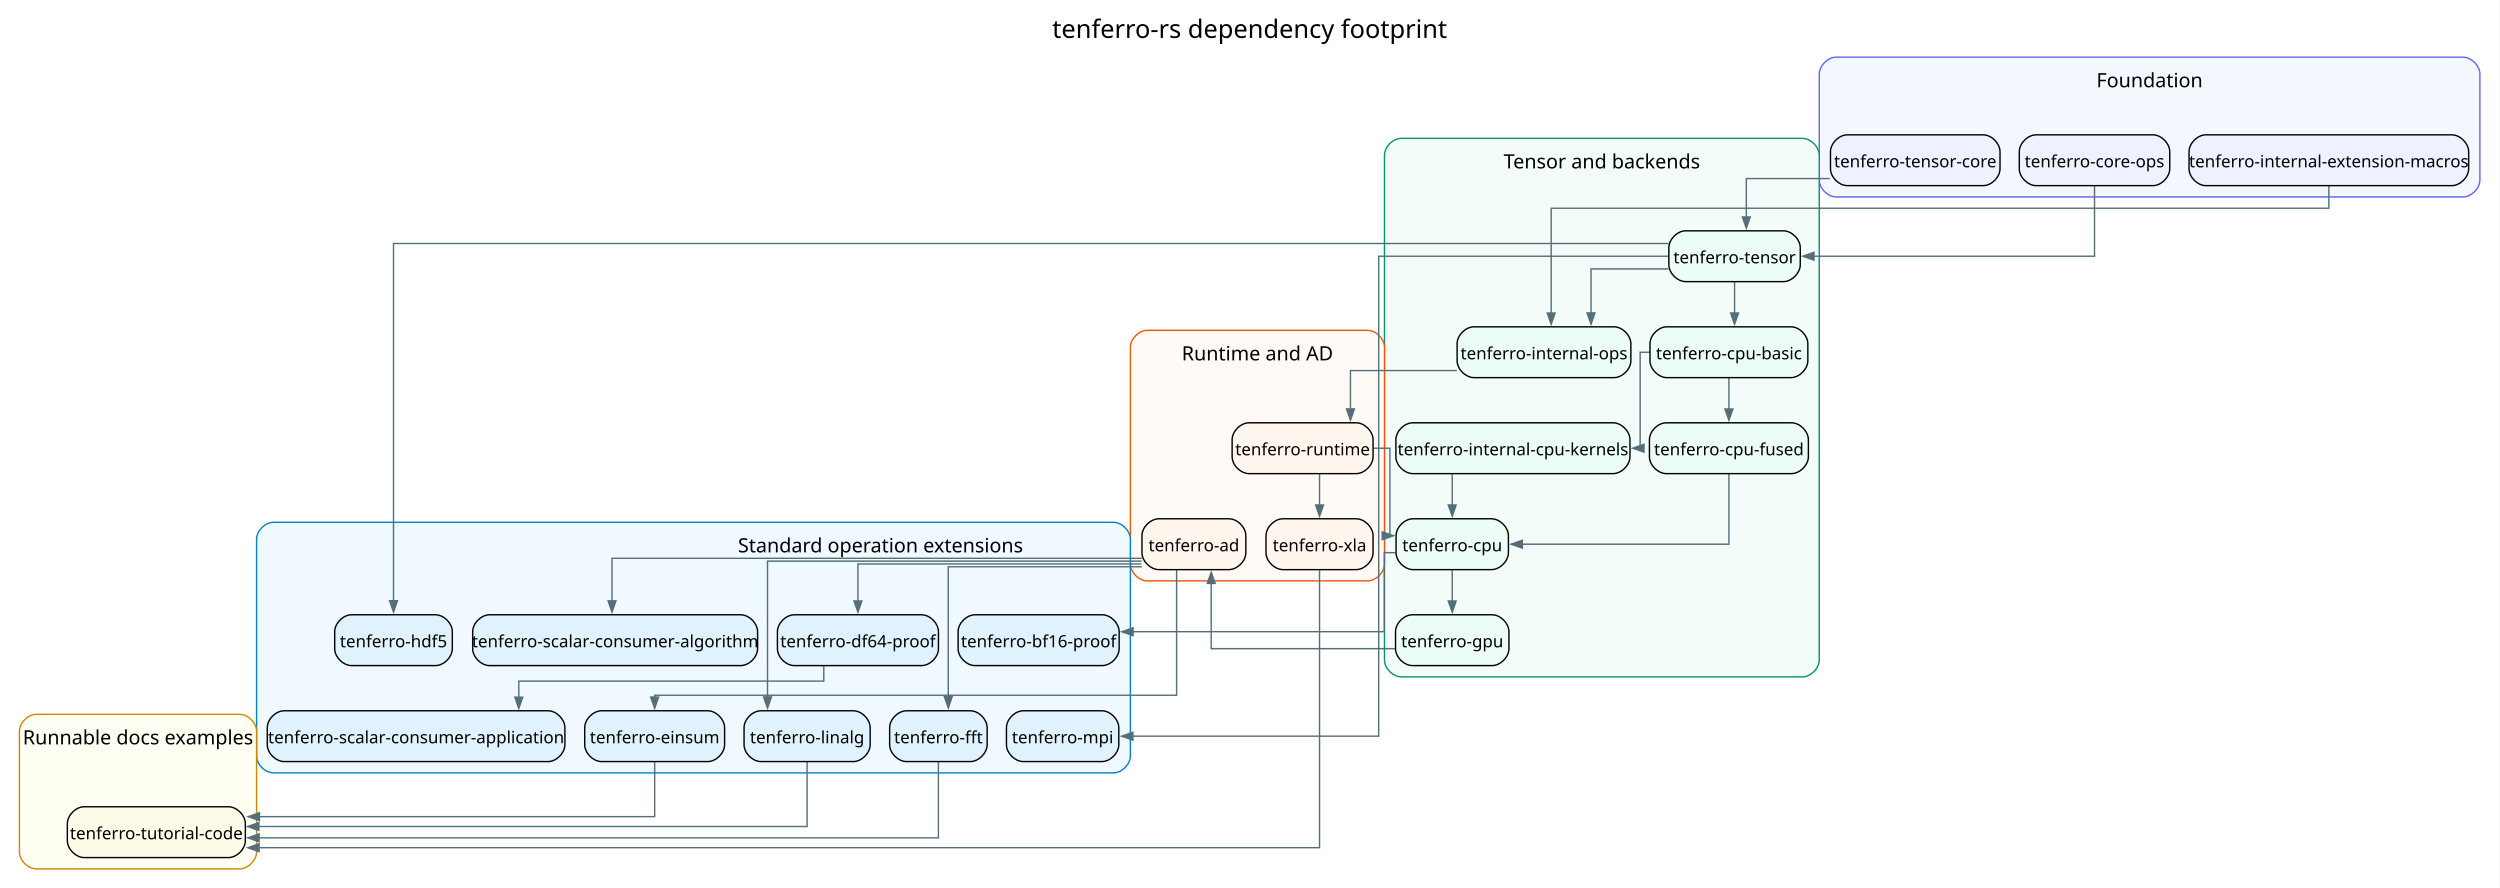
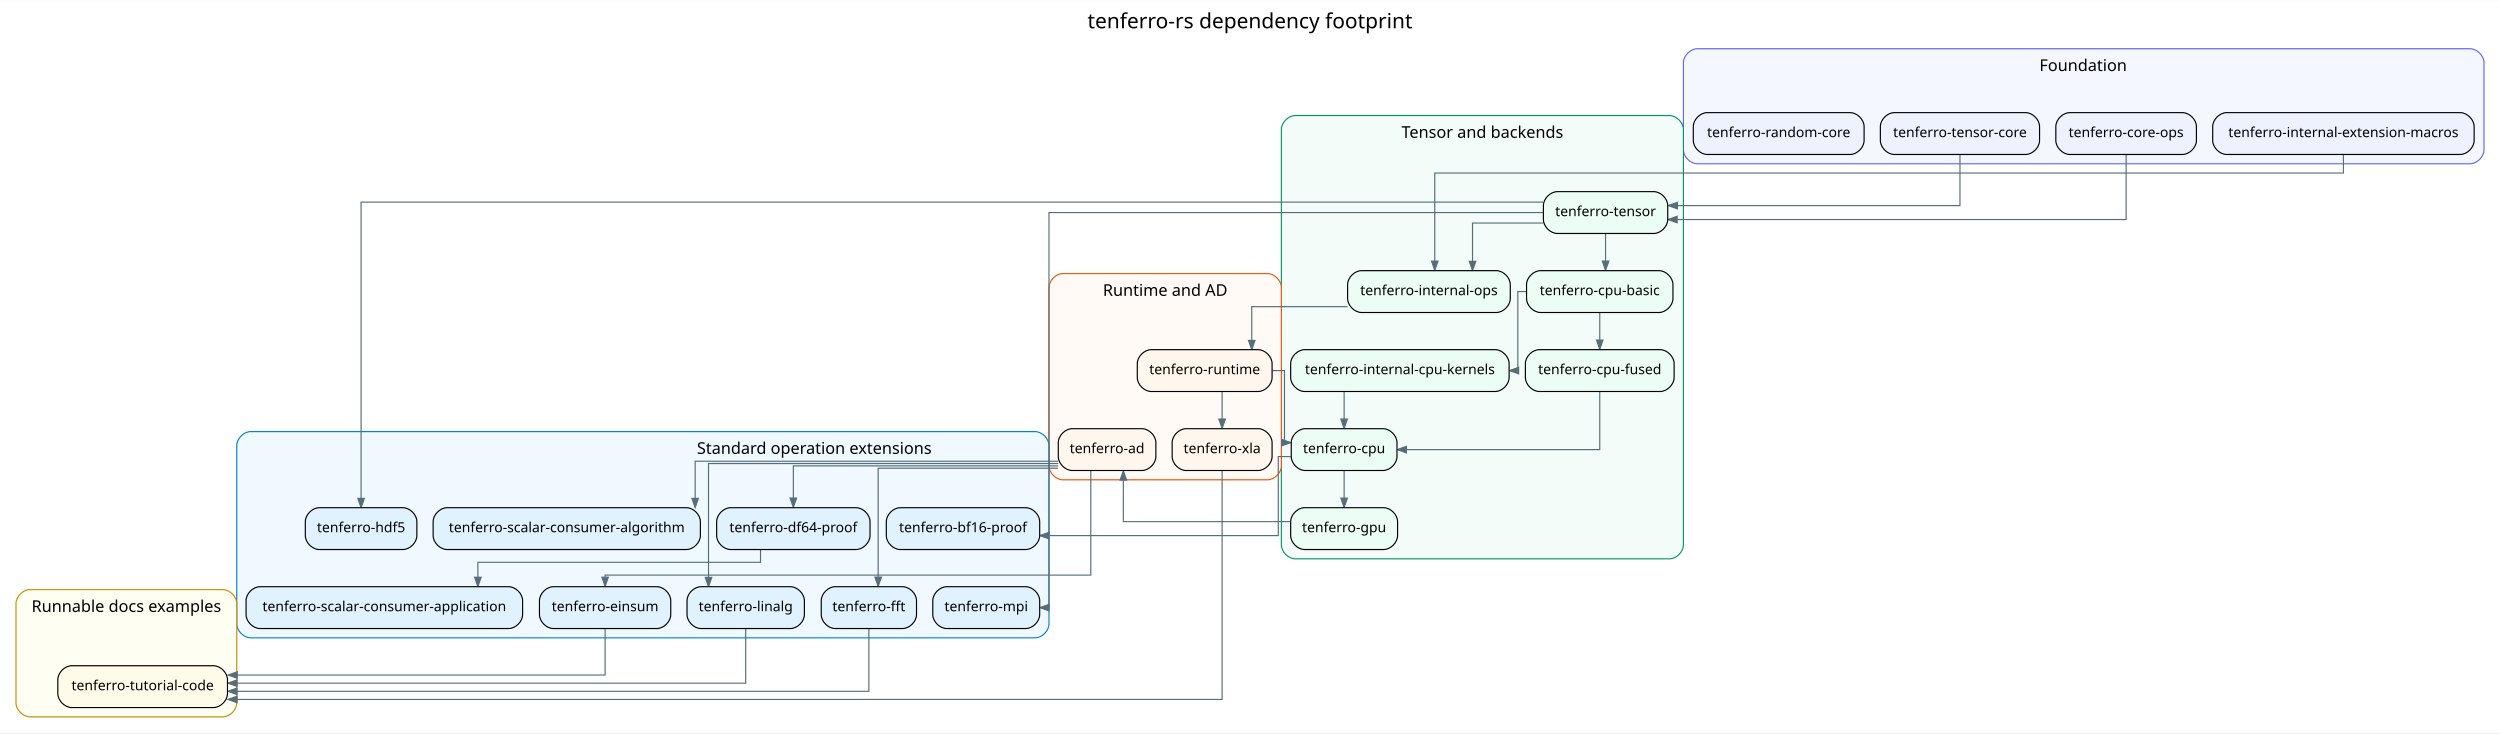
- <svg xmlns="http://www.w3.org/2000/svg" xmlns:xlink="http://www.w3.org/1999/xlink" width="1771pt" height="629pt" viewBox="0.00 0.00 1771.00 629.00" role="img" aria-labelledby="dependency-footprint-title dependency-footprint-desc">
-   <g id="graph0" class="graph" transform="scale(1 1) rotate(0) translate(5.76 623.51)">
-     <polygon fill="#ffffff" stroke="none" points="-5.76,5.76 -5.76,-623.51 1764.76,-623.51 1764.76,5.76 -5.76,5.76" />
-     <text xml:space="preserve" text-anchor="middle" x="879.5" y="-596.65" font-family="IBM Plex Sans" font-size="18.00">tenferro-rs dependency footprint</text>
+ <svg xmlns="http://www.w3.org/2000/svg" xmlns:xlink="http://www.w3.org/1999/xlink" width="2152pt" height="631pt" viewBox="0.00 0.00 2151.52 630.52" role="img" aria-labelledby="dependency-footprint-title dependency-footprint-desc">
+   <g id="graph0" class="graph" transform="scale(1 1) rotate(0) translate(5.76 624.76)">
+     <polygon fill="#ffffff" stroke="transparent" points="-5.76,5.76 -5.76,-624.76 2145.76,-624.76 2145.76,5.76 -5.76,5.76" />
+     <text text-anchor="middle" x="1070" y="-600.6" font-family="IBM Plex Sans" font-size="18.00">tenferro-rs dependency footprint</text>
    <g id="clust1" class="cluster">
-       <path fill="#f5f7ff" stroke="#6366f1" d="M1295,-484C1295,-484 1739,-484 1739,-484 1745,-484 1751,-490 1751,-496 1751,-496 1751,-571 1751,-571 1751,-577 1745,-583 1739,-583 1739,-583 1295,-583 1295,-583 1289,-583 1283,-577 1283,-571 1283,-571 1283,-496 1283,-496 1283,-490 1289,-484 1295,-484" />
+       <path fill="#f5f7ff" stroke="#6366f1" d="M1455,-484C1455,-484 2120,-484 2120,-484 2126,-484 2132,-490 2132,-496 2132,-496 2132,-571 2132,-571 2132,-577 2126,-583 2120,-583 2120,-583 1455,-583 1455,-583 1449,-583 1443,-577 1443,-571 1443,-571 1443,-496 1443,-496 1443,-490 1449,-484 1455,-484" />
    </g>
    <g id="clust3" class="cluster">
-       <path fill="#f3fcf8" stroke="#059669" d="M987,-144C987,-144 1271,-144 1271,-144 1277,-144 1283,-150 1283,-156 1283,-156 1283,-513.5 1283,-513.5 1283,-519.5 1277,-525.5 1271,-525.5 1271,-525.5 987,-525.5 987,-525.5 981,-525.5 975,-519.5 975,-513.5 975,-513.5 975,-156 975,-156 975,-150 981,-144 987,-144" />
+       <path fill="#f3fcf8" stroke="#059669" d="M1109,-144C1109,-144 1431,-144 1431,-144 1437,-144 1443,-150 1443,-156 1443,-156 1443,-513.5 1443,-513.5 1443,-519.5 1437,-525.5 1431,-525.5 1431,-525.5 1109,-525.5 1109,-525.5 1103,-525.5 1097,-519.5 1097,-513.5 1097,-513.5 1097,-156 1097,-156 1097,-150 1103,-144 1109,-144" />
    </g>
    <g id="clust5" class="cluster">
-       <path fill="#fffaf5" stroke="#ea580c" d="M807,-212C807,-212 963,-212 963,-212 969,-212 975,-218 975,-224 975,-224 975,-377.5 975,-377.5 975,-383.5 969,-389.5 963,-389.5 963,-389.5 807,-389.5 807,-389.5 801,-389.5 795,-383.5 795,-377.5 795,-377.5 795,-224 795,-224 795,-218 801,-212 807,-212" />
+       <path fill="#fffaf5" stroke="#ea580c" d="M909,-212C909,-212 1085,-212 1085,-212 1091,-212 1097,-218 1097,-224 1097,-224 1097,-377.5 1097,-377.5 1097,-383.5 1091,-389.5 1085,-389.5 1085,-389.5 909,-389.5 909,-389.5 903,-389.5 897,-383.5 897,-377.5 897,-377.5 897,-224 897,-224 897,-218 903,-212 909,-212" />
    </g>
    <g id="clust7" class="cluster">
-       <path fill="#f0f9ff" stroke="#0284c7" d="M188,-76C188,-76 783,-76 783,-76 789,-76 795,-82 795,-88 795,-88 795,-241.5 795,-241.5 795,-247.5 789,-253.5 783,-253.5 783,-253.5 188,-253.5 188,-253.5 182,-253.5 176,-247.5 176,-241.5 176,-241.5 176,-88 176,-88 176,-82 182,-76 188,-76" />
+       <path fill="#f0f9ff" stroke="#0284c7" d="M210,-76C210,-76 885,-76 885,-76 891,-76 897,-82 897,-88 897,-88 897,-241.5 897,-241.5 897,-247.5 891,-253.5 885,-253.5 885,-253.5 210,-253.5 210,-253.5 204,-253.5 198,-247.5 198,-241.5 198,-241.5 198,-88 198,-88 198,-82 204,-76 210,-76" />
    </g>
    <g id="clust9" class="cluster">
-       <path fill="#fffef2" stroke="#ca8a04" d="M20,-8C20,-8 164,-8 164,-8 170,-8 176,-14 176,-20 176,-20 176,-105.5 176,-105.5 176,-111.5 170,-117.5 164,-117.5 164,-117.5 20,-117.5 20,-117.5 14,-117.5 8,-111.5 8,-105.5 8,-105.5 8,-20 8,-20 8,-14 14,-8 20,-8" />
+       <path fill="#fffef2" stroke="#ca8a04" d="M20,-8C20,-8 186,-8 186,-8 192,-8 198,-14 198,-20 198,-20 198,-105.5 198,-105.5 198,-111.5 192,-117.5 186,-117.5 186,-117.5 20,-117.5 20,-117.5 14,-117.5 8,-111.5 8,-105.5 8,-105.5 8,-20 8,-20 8,-14 14,-8 20,-8" />
    </g>
    <g id="edge1" class="edge">
-       <path fill="none" stroke="#546e7a" d="M1290.47,-497C1260.79,-497 1231.34,-497 1231.34,-497 1231.34,-497 1231.34,-469.83 1231.34,-469.83" />
-       <polygon fill="#546e7a" stroke="#546e7a" points="1234.14,-469.83 1231.34,-461.83 1228.54,-469.83 1234.14,-469.83" />
+       <path fill="none" stroke="#546e7a" d="M1681,-491.73C1681,-473.44 1681,-448 1681,-448 1681,-448 1437.83,-448 1437.83,-448" />
+       <polygon fill="#546e7a" stroke="#546e7a" points="1437.83,-445.2 1429.83,-448 1437.83,-450.8 1437.83,-445.2" />
    </g>
    <g id="edge14" class="edge">
-       <path fill="none" stroke="#546e7a" d="M1644,-491.81C1644,-483.72 1644,-476 1644,-476 1644,-476 1093.1,-476 1093.1,-476 1093.1,-476 1093.1,-401.75 1093.1,-401.75" />
-       <polygon fill="#546e7a" stroke="#546e7a" points="1095.9,-401.75 1093.1,-393.75 1090.3,-401.75 1095.9,-401.75" />
+       <path fill="none" stroke="#546e7a" d="M2011,-491.81C2011,-483.72 2011,-476 2011,-476 2011,-476 1229,-476 1229,-476 1229,-476 1229,-400.24 1229,-400.24" />
+       <polygon fill="#546e7a" stroke="#546e7a" points="1231.8,-400.24 1229,-392.24 1226.2,-400.24 1231.8,-400.24" />
    </g>
    <g id="edge2" class="edge">
-       <path fill="none" stroke="#546e7a" d="M1478,-491.78C1478,-471.63 1478,-442 1478,-442 1478,-442 1279.28,-442 1279.28,-442" />
-       <polygon fill="#546e7a" stroke="#546e7a" points="1279.28,-439.2 1271.28,-442 1279.28,-444.8 1279.28,-439.2" />
+       <path fill="none" stroke="#546e7a" d="M1824,-491.71C1824,-469.79 1824,-436 1824,-436 1824,-436 1437.59,-436 1437.59,-436" />
+       <polygon fill="#546e7a" stroke="#546e7a" points="1437.59,-433.2 1429.59,-436 1437.59,-438.8 1437.59,-433.2" />
    </g>
    <g id="edge4" class="edge">
-       <path fill="none" stroke="#546e7a" d="M1223,-423.78C1223,-423.78 1223,-401.79 1223,-401.79" />
-       <polygon fill="#546e7a" stroke="#546e7a" points="1225.8,-401.79 1223,-393.79 1220.2,-401.79 1225.8,-401.79" />
+       <path fill="none" stroke="#546e7a" d="M1376,-423.78C1376,-423.78 1376,-400.27 1376,-400.27" />
+       <polygon fill="#546e7a" stroke="#546e7a" points="1378.8,-400.27 1376,-392.27 1373.2,-400.27 1378.8,-400.27" />
    </g>
    <g id="edge13" class="edge">
-       <path fill="none" stroke="#546e7a" d="M1176.03,-433C1149.39,-433 1121.32,-433 1121.32,-433 1121.32,-433 1121.32,-401.86 1121.32,-401.86" />
-       <polygon fill="#546e7a" stroke="#546e7a" points="1124.12,-401.86 1121.32,-393.86 1118.52,-401.86 1124.12,-401.86" />
+       <path fill="none" stroke="#546e7a" d="M1322.44,-433C1292.64,-433 1261.5,-433 1261.5,-433 1261.5,-433 1261.5,-400.02 1261.5,-400.02" />
+       <polygon fill="#546e7a" stroke="#546e7a" points="1264.3,-400.02 1261.5,-392.02 1258.7,-400.02 1264.3,-400.02" />
    </g>
    <g id="edge18" class="edge">
-       <path fill="none" stroke="#546e7a" d="M1176.17,-442C1103.27,-442 970.9,-442 970.9,-442 970.9,-442 970.9,-102 970.9,-102 970.9,-102 796.8,-102 796.8,-102" />
-       <polygon fill="#546e7a" stroke="#546e7a" points="796.8,-99.2 788.8,-102 796.8,-104.8 796.8,-99.2" />
+       <path fill="none" stroke="#546e7a" d="M1322.45,-442C1197.45,-442 897,-442 897,-442 897,-442 897,-102 897,-102 897,-102 896.2,-102 896.2,-102" />
+       <polygon fill="#546e7a" stroke="#546e7a" points="897.03,-99.2 889.03,-102 897.03,-104.8 897.03,-99.2" />
    </g>
    <g id="edge19" class="edge">
-       <path fill="none" stroke="#546e7a" d="M1176.21,-451C985,-451 273,-451 273,-451 273,-451 273,-197.95 273,-197.95" />
-       <polygon fill="#546e7a" stroke="#546e7a" points="275.8,-197.95 273,-189.95 270.2,-197.95 275.8,-197.95" />
+       <path fill="none" stroke="#546e7a" d="M1322.15,-451C1104.97,-451 305,-451 305,-451 305,-451 305,-196.01 305,-196.01" />
+       <polygon fill="#546e7a" stroke="#546e7a" points="307.8,-196.01 305,-188.01 302.2,-196.01 307.8,-196.01" />
    </g>
    <g id="edge6" class="edge">
-       <path fill="none" stroke="#546e7a" d="M1023,-287.78C1023,-287.78 1023,-265.79 1023,-265.79" />
-       <polygon fill="#546e7a" stroke="#546e7a" points="1025.8,-265.79 1023,-257.79 1020.2,-265.79 1025.8,-265.79" />
+       <path fill="none" stroke="#546e7a" d="M1151,-287.78C1151,-287.78 1151,-264.27 1151,-264.27" />
+       <polygon fill="#546e7a" stroke="#546e7a" points="1153.8,-264.27 1151,-256.27 1148.2,-264.27 1153.8,-264.27" />
    </g>
    <g id="edge3" class="edge">
-       <path fill="none" stroke="#546e7a" d="M1162.85,-374C1158.72,-374 1156.12,-374 1156.12,-374 1156.12,-374 1156.12,-306 1156.12,-306 1156.12,-306 1155.45,-306 1155.45,-306" />
-       <polygon fill="#546e7a" stroke="#546e7a" points="1158.86,-303.2 1150.86,-306 1158.86,-308.8 1158.86,-303.2" />
+       <path fill="none" stroke="#546e7a" d="M1307.78,-374C1303.3,-374 1300.5,-374 1300.5,-374 1300.5,-374 1300.5,-306 1300.5,-306 1300.5,-306 1299.77,-306 1299.77,-306" />
+       <polygon fill="#546e7a" stroke="#546e7a" points="1301.2,-303.2 1293.2,-306 1301.2,-308.8 1301.2,-303.2" />
    </g>
    <g id="edge5" class="edge">
-       <path fill="none" stroke="#546e7a" d="M1219,-355.78C1219,-355.78 1219,-333.79 1219,-333.79" />
-       <polygon fill="#546e7a" stroke="#546e7a" points="1221.8,-333.79 1219,-325.79 1216.2,-333.79 1221.8,-333.79" />
+       <path fill="none" stroke="#546e7a" d="M1371,-355.78C1371,-355.78 1371,-332.27 1371,-332.27" />
+       <polygon fill="#546e7a" stroke="#546e7a" points="1373.8,-332.27 1371,-324.27 1368.2,-332.27 1373.8,-332.27" />
    </g>
    <g id="edge7" class="edge">
-       <path fill="none" stroke="#546e7a" d="M1219,-287.78C1219,-267.63 1219,-238 1219,-238 1219,-238 1072.65,-238 1072.65,-238" />
-       <polygon fill="#546e7a" stroke="#546e7a" points="1072.65,-235.2 1064.65,-238 1072.65,-240.8 1072.65,-235.2" />
+       <path fill="none" stroke="#546e7a" d="M1371,-287.78C1371,-267.63 1371,-238 1371,-238 1371,-238 1204.58,-238 1204.58,-238" />
+       <polygon fill="#546e7a" stroke="#546e7a" points="1204.58,-235.2 1196.58,-238 1204.58,-240.8 1204.58,-235.2" />
    </g>
    <g id="edge9" class="edge">
-       <path fill="none" stroke="#546e7a" d="M1023,-219.78C1023,-219.78 1023,-197.79 1023,-197.79" />
-       <polygon fill="#546e7a" stroke="#546e7a" points="1025.8,-197.79 1023,-189.79 1020.2,-197.79 1025.8,-197.79" />
+       <path fill="none" stroke="#546e7a" d="M1151,-219.78C1151,-219.78 1151,-196.27 1151,-196.27" />
+       <polygon fill="#546e7a" stroke="#546e7a" points="1153.8,-196.27 1151,-188.27 1148.2,-196.27 1153.8,-196.27" />
    </g>
    <g id="edge24" class="edge">
-       <path fill="none" stroke="#546e7a" d="M982.82,-232C978.07,-232 974.88,-232 974.88,-232 974.88,-232 974.88,-176 974.88,-176 974.88,-176 796.93,-176 796.93,-176" />
-       <polygon fill="#546e7a" stroke="#546e7a" points="796.93,-173.2 788.93,-176 796.93,-178.8 796.93,-173.2" />
+       <path fill="none" stroke="#546e7a" d="M1105.26,-232C1098.82,-232 1094.33,-232 1094.33,-232 1094.33,-232 1094.33,-164 1094.33,-164 1094.33,-164 897.03,-164 897.03,-164" />
+       <polygon fill="#546e7a" stroke="#546e7a" points="897.03,-161.2 889.03,-164 897.03,-166.8 897.03,-161.2" />
    </g>
    <g id="edge12" class="edge">
-       <path fill="none" stroke="#546e7a" d="M982.54,-164C932.05,-164 852.26,-164 852.26,-164 852.26,-164 852.26,-210.19 852.26,-210.19" />
-       <polygon fill="#546e7a" stroke="#546e7a" points="849.47,-210.19 852.27,-218.19 855.07,-210.19 849.47,-210.19" />
+       <path fill="none" stroke="#546e7a" d="M1104.52,-176C1048.27,-176 961,-176 961,-176 961,-176 961,-211.73 961,-211.73" />
+       <polygon fill="#546e7a" stroke="#546e7a" points="958.2,-211.73 961,-219.73 963.8,-211.73 958.2,-211.73" />
    </g>
    <g id="edge10" class="edge">
-       <path fill="none" stroke="#546e7a" d="M1026.27,-361C989.88,-361 950.9,-361 950.9,-361 950.9,-361 950.9,-333.83 950.9,-333.83" />
-       <polygon fill="#546e7a" stroke="#546e7a" points="953.7,-333.83 950.9,-325.83 948.1,-333.83 953.7,-333.83" />
+       <path fill="none" stroke="#546e7a" d="M1154,-361C1113.91,-361 1071.5,-361 1071.5,-361 1071.5,-361 1071.5,-332.01 1071.5,-332.01" />
+       <polygon fill="#546e7a" stroke="#546e7a" points="1074.3,-332.01 1071.5,-324.01 1068.7,-332.01 1074.3,-332.01" />
    </g>
    <g id="edge8" class="edge">
-       <path fill="none" stroke="#546e7a" d="M967.22,-306C974.09,-306 978.85,-306 978.85,-306 978.85,-306 978.85,-244 978.85,-244 978.85,-244 979.26,-244 979.26,-244" />
-       <polygon fill="#546e7a" stroke="#546e7a" points="973.41,-246.8 981.41,-244 973.41,-241.2 973.41,-246.8" />
+       <path fill="none" stroke="#546e7a" d="M1089.24,-306C1095.51,-306 1099.67,-306 1099.67,-306 1099.67,-306 1099.67,-244 1099.67,-244 1099.67,-244 1100.22,-244 1100.22,-244" />
+       <polygon fill="#546e7a" stroke="#546e7a" points="1097.16,-246.8 1105.16,-244 1097.16,-241.2 1097.16,-246.8" />
    </g>
    <g id="edge11" class="edge">
-       <path fill="none" stroke="#546e7a" d="M929,-287.78C929,-287.78 929,-265.79 929,-265.79" />
-       <polygon fill="#546e7a" stroke="#546e7a" points="931.8,-265.79 929,-257.79 926.2,-265.79 931.8,-265.79" />
+       <path fill="none" stroke="#546e7a" d="M1046,-287.78C1046,-287.78 1046,-264.27 1046,-264.27" />
+       <polygon fill="#546e7a" stroke="#546e7a" points="1048.8,-264.27 1046,-256.27 1043.2,-264.27 1048.8,-264.27" />
    </g>
    <g id="edge23" class="edge">
-       <path fill="none" stroke="#546e7a" d="M929,-219.67C929,-167.68 929,-23 929,-23 929,-23 177.8,-23 177.8,-23" />
-       <polygon fill="#546e7a" stroke="#546e7a" points="177.8,-20.2 169.8,-23 177.8,-25.8 177.8,-20.2" />
+       <path fill="none" stroke="#546e7a" d="M1046,-219.67C1046,-167.68 1046,-23 1046,-23 1046,-23 198.28,-23 198.28,-23" />
+       <polygon fill="#546e7a" stroke="#546e7a" points="198.28,-20.2 190.28,-23 198.28,-25.8 198.28,-20.2" />
    </g>
    <g id="edge15" class="edge">
-       <path fill="none" stroke="#546e7a" d="M827.74,-219.85C827.74,-189.32 827.74,-131 827.74,-131 827.74,-131 458,-131 458,-131 458,-131 458,-129.72 458,-129.72" />
-       <polygon fill="#546e7a" stroke="#546e7a" points="460.8,-129.71 458,-121.72 455.2,-129.72 460.8,-129.71" />
+       <path fill="none" stroke="#546e7a" d="M933,-219.68C933,-188.87 933,-130 933,-130 933,-130 515,-130 515,-130 515,-130 515,-128.21 515,-128.21" />
+       <polygon fill="#546e7a" stroke="#546e7a" points="517.8,-128.21 515,-120.21 512.2,-128.21 517.8,-128.21" />
    </g>
    <g id="edge16" class="edge">
-       <path fill="none" stroke="#546e7a" d="M802.96,-226C722.3,-226 537.94,-226 537.94,-226 537.94,-226 537.94,-129.81 537.94,-129.81" />
-       <polygon fill="#546e7a" stroke="#546e7a" points="540.74,-129.81 537.94,-121.81 535.14,-129.81 540.74,-129.81" />
+       <path fill="none" stroke="#546e7a" d="M904.94,-226C813.35,-226 604,-226 604,-226 604,-226 604,-128.03 604,-128.03" />
+       <polygon fill="#546e7a" stroke="#546e7a" points="606.8,-128.03 604,-120.03 601.2,-128.03 606.8,-128.03" />
    </g>
    <g id="edge17" class="edge">
-       <path fill="none" stroke="#546e7a" d="M803.1,-222C752.02,-222 666,-222 666,-222 666,-222 666,-130 666,-130" />
-       <polygon fill="#546e7a" stroke="#546e7a" points="668.8,-130 666,-122 663.2,-130 668.8,-130" />
+       <path fill="none" stroke="#546e7a" d="M904.74,-222C846.85,-222 750,-222 750,-222 750,-222 750,-128.23 750,-128.23" />
+       <polygon fill="#546e7a" stroke="#546e7a" points="752.8,-128.23 750,-120.23 747.2,-128.23 752.8,-128.23" />
    </g>
    <g id="edge25" class="edge">
-       <path fill="none" stroke="#546e7a" d="M802.81,-224C735.88,-224 602,-224 602,-224 602,-224 602,-197.8 602,-197.8" />
-       <polygon fill="#546e7a" stroke="#546e7a" points="604.8,-197.8 602,-189.8 599.2,-197.8 604.8,-197.8" />
+       <path fill="none" stroke="#546e7a" d="M904.81,-224C828.88,-224 677,-224 677,-224 677,-224 677,-196.28 677,-196.28" />
+       <polygon fill="#546e7a" stroke="#546e7a" points="679.8,-196.28 677,-188.28 674.2,-196.28 679.8,-196.28" />
    </g>
    <g id="edge26" class="edge">
-       <path fill="none" stroke="#546e7a" d="M803.06,-228C701.88,-228 427.79,-228 427.79,-228 427.79,-228 427.79,-197.87 427.79,-197.87" />
-       <polygon fill="#546e7a" stroke="#546e7a" points="430.59,-197.87 427.79,-189.87 424.99,-197.87 430.59,-197.87" />
+       <path fill="none" stroke="#546e7a" d="M904.94,-228C811.04,-228 592.5,-228 592.5,-228 592.5,-228 592.5,-196.03 592.5,-196.03" />
+       <polygon fill="#546e7a" stroke="#546e7a" points="595.3,-196.03 592.5,-188.03 589.7,-196.03 595.3,-196.03" />
    </g>
    <g id="edge20" class="edge">
-       <path fill="none" stroke="#546e7a" d="M458,-83.65C458,-66.99 458,-45 458,-45 458,-45 178.03,-45 178.03,-45" />
-       <polygon fill="#546e7a" stroke="#546e7a" points="178.03,-42.2 170.03,-45 178.03,-47.8 178.03,-42.2" />
+       <path fill="none" stroke="#546e7a" d="M515,-83.97C515,-66.94 515,-44 515,-44 515,-44 198.46,-44 198.46,-44" />
+       <polygon fill="#546e7a" stroke="#546e7a" points="198.46,-41.2 190.46,-44 198.46,-46.8 198.46,-41.2" />
    </g>
    <g id="edge22" class="edge">
-       <path fill="none" stroke="#546e7a" d="M566,-83.83C566,-64.91 566,-38 566,-38 566,-38 177.65,-38 177.65,-38" />
-       <polygon fill="#546e7a" stroke="#546e7a" points="177.65,-35.2 169.65,-38 177.65,-40.8 177.65,-35.2" />
+       <path fill="none" stroke="#546e7a" d="M636,-83.89C636,-64.66 636,-37 636,-37 636,-37 198.26,-37 198.26,-37" />
+       <polygon fill="#546e7a" stroke="#546e7a" points="198.26,-34.2 190.26,-37 198.26,-39.8 198.26,-34.2" />
    </g>
    <g id="edge21" class="edge">
-       <path fill="none" stroke="#546e7a" d="M659,-83.83C659,-62.5 659,-30 659,-30 659,-30 177.79,-30 177.79,-30" />
-       <polygon fill="#546e7a" stroke="#546e7a" points="177.79,-27.2 169.79,-30 177.79,-32.8 177.79,-27.2" />
+       <path fill="none" stroke="#546e7a" d="M742,-83.83C742,-62.5 742,-30 742,-30 742,-30 198.23,-30 198.23,-30" />
+       <polygon fill="#546e7a" stroke="#546e7a" points="198.23,-27.2 190.23,-30 198.23,-32.8 198.23,-27.2" />
    </g>
    <g id="edge27" class="edge">
-       <path fill="none" stroke="#546e7a" d="M577.81,-151.8C577.81,-145.97 577.81,-141 577.81,-141 577.81,-141 361.75,-141 361.75,-141 361.75,-141 361.75,-129.64 361.75,-129.64" />
-       <polygon fill="#546e7a" stroke="#546e7a" points="364.55,-129.64 361.75,-121.64 358.95,-129.64 364.55,-129.64" />
+       <path fill="none" stroke="#546e7a" d="M648.75,-151.8C648.75,-145.97 648.75,-141 648.75,-141 648.75,-141 405.5,-141 405.5,-141 405.5,-141 405.5,-128.13 405.5,-128.13" />
+       <polygon fill="#546e7a" stroke="#546e7a" points="408.3,-128.13 405.5,-120.13 402.7,-128.13 408.3,-128.13" />
    </g>
    <g id="node1" class="node cluster-title">
-       <text xml:space="preserve" text-anchor="middle" x="1517" y="-561.7" font-family="IBM Plex Sans" font-size="14.00">Foundation</text>
+       <text text-anchor="middle" x="1787" y="-563.8" font-family="IBM Plex Sans" font-size="14.00">Foundation</text>
    </g>
    <g id="node2" class="node">
      <g id="a_node2">
        <a xlink:href="index.html#tenferro-tensor-core" xlink:title="tenferro-tensor-core" target="_parent">
-           <path fill="#eef2ff" stroke="black" d="M1399.05,-528C1399.05,-528 1302.95,-528 1302.95,-528 1296.95,-528 1290.95,-522 1290.95,-516 1290.95,-516 1290.95,-504 1290.95,-504 1290.95,-498 1296.95,-492 1302.95,-492 1302.95,-492 1399.05,-492 1399.05,-492 1405.05,-492 1411.05,-498 1411.05,-504 1411.05,-504 1411.05,-516 1411.05,-516 1411.05,-522 1405.05,-528 1399.05,-528" />
-           <text xml:space="preserve" text-anchor="middle" x="1351" y="-504.98" font-family="IBM Plex Sans" font-size="12.00">tenferro-tensor-core</text>
+           <path fill="#eef2ff" stroke="black" d="M1737.5,-528C1737.5,-528 1624.5,-528 1624.5,-528 1618.5,-528 1612.5,-522 1612.5,-516 1612.5,-516 1612.5,-504 1612.5,-504 1612.5,-498 1618.5,-492 1624.5,-492 1624.5,-492 1737.5,-492 1737.5,-492 1743.5,-492 1749.5,-498 1749.5,-504 1749.5,-504 1749.5,-516 1749.5,-516 1749.5,-522 1743.5,-528 1737.5,-528" />
+           <text text-anchor="middle" x="1681" y="-506.9" font-family="IBM Plex Sans" font-size="12.00">tenferro-tensor-core</text>
        </a>
      </g>
    </g>
    <g id="node3" class="node">
      <g id="a_node3">
        <a xlink:href="index.html#tenferro-internal-extension-macros" xlink:title="tenferro-internal-extension-macros" target="_parent">
-           <path fill="#eef2ff" stroke="black" d="M1731.05,-528C1731.05,-528 1556.95,-528 1556.95,-528 1550.95,-528 1544.95,-522 1544.95,-516 1544.95,-516 1544.95,-504 1544.95,-504 1544.95,-498 1550.95,-492 1556.95,-492 1556.95,-492 1731.05,-492 1731.05,-492 1737.05,-492 1743.05,-498 1743.05,-504 1743.05,-504 1743.05,-516 1743.05,-516 1743.05,-522 1737.05,-528 1731.05,-528" />
-           <text xml:space="preserve" text-anchor="middle" x="1644" y="-504.98" font-family="IBM Plex Sans" font-size="12.00">tenferro-internal-extension-macros</text>
+           <path fill="#eef2ff" stroke="black" d="M2111.5,-528C2111.5,-528 1910.5,-528 1910.5,-528 1904.5,-528 1898.5,-522 1898.5,-516 1898.5,-516 1898.5,-504 1898.5,-504 1898.5,-498 1904.5,-492 1910.5,-492 1910.5,-492 2111.5,-492 2111.5,-492 2117.5,-492 2123.5,-498 2123.5,-504 2123.5,-504 2123.5,-516 2123.5,-516 2123.5,-522 2117.5,-528 2111.5,-528" />
+           <text text-anchor="middle" x="2011" y="-506.9" font-family="IBM Plex Sans" font-size="12.00">tenferro-internal-extension-macros</text>
        </a>
      </g>
    </g>
    <g id="node4" class="node">
      <g id="a_node4">
        <a xlink:href="index.html#tenferro-core-ops" xlink:title="tenferro-core-ops" target="_parent">
-           <path fill="#eef2ff" stroke="black" d="M1519.3,-528C1519.3,-528 1436.7,-528 1436.7,-528 1430.7,-528 1424.7,-522 1424.7,-516 1424.7,-516 1424.7,-504 1424.7,-504 1424.7,-498 1430.7,-492 1436.7,-492 1436.7,-492 1519.3,-492 1519.3,-492 1525.3,-492 1531.3,-498 1531.3,-504 1531.3,-504 1531.3,-516 1531.3,-516 1531.3,-522 1525.3,-528 1519.3,-528" />
-           <text xml:space="preserve" text-anchor="middle" x="1478" y="-504.98" font-family="IBM Plex Sans" font-size="12.00">tenferro-core-ops</text>
-         </a>
-       </g>
-     </g>
-     <g id="node5" class="node cluster-title">
-       <text xml:space="preserve" text-anchor="middle" x="1129" y="-504.2" font-family="IBM Plex Sans" font-size="14.00">Tensor and backends</text>
-     </g>
-     <g id="node6" class="node">
-       <g id="a_node6">
-         <a xlink:href="index.html#tenferro-tensor" xlink:title="tenferro-tensor" target="_parent">
-           <path fill="#ecfdf5" stroke="black" d="M1257.55,-460C1257.55,-460 1188.45,-460 1188.45,-460 1182.45,-460 1176.45,-454 1176.45,-448 1176.45,-448 1176.45,-436 1176.45,-436 1176.45,-430 1182.45,-424 1188.45,-424 1188.45,-424 1257.55,-424 1257.55,-424 1263.55,-424 1269.55,-430 1269.55,-436 1269.55,-436 1269.55,-448 1269.55,-448 1269.55,-454 1263.55,-460 1257.55,-460" />
-           <text xml:space="preserve" text-anchor="middle" x="1223" y="-436.98" font-family="IBM Plex Sans" font-size="12.00">tenferro-tensor</text>
-         </a>
-       </g>
+           <path fill="#eef2ff" stroke="black" d="M1872.5,-528C1872.5,-528 1775.5,-528 1775.5,-528 1769.5,-528 1763.5,-522 1763.5,-516 1763.5,-516 1763.5,-504 1763.5,-504 1763.5,-498 1769.5,-492 1775.5,-492 1775.5,-492 1872.5,-492 1872.5,-492 1878.5,-492 1884.5,-498 1884.5,-504 1884.5,-504 1884.5,-516 1884.5,-516 1884.5,-522 1878.5,-528 1872.5,-528" />
+           <text text-anchor="middle" x="1824" y="-506.9" font-family="IBM Plex Sans" font-size="12.00">tenferro-core-ops</text>
+         </a>
+       </g>
+     </g>
+     <g id="node5" class="node">
+       <g id="a_node5">
+         <a xlink:href="index.html#tenferro-random-core" xlink:title="tenferro-random-core" target="_parent">
+           <path fill="#eef2ff" stroke="black" d="M1586.5,-528C1586.5,-528 1463.5,-528 1463.5,-528 1457.5,-528 1451.5,-522 1451.5,-516 1451.5,-516 1451.5,-504 1451.5,-504 1451.5,-498 1457.5,-492 1463.5,-492 1463.5,-492 1586.5,-492 1586.5,-492 1592.5,-492 1598.5,-498 1598.5,-504 1598.5,-504 1598.5,-516 1598.5,-516 1598.5,-522 1592.5,-528 1586.5,-528" />
+           <text text-anchor="middle" x="1525" y="-506.9" font-family="IBM Plex Sans" font-size="12.00">tenferro-random-core</text>
+         </a>
+       </g>
+     </g>
+     <g id="node6" class="node cluster-title">
+       <text text-anchor="middle" x="1270" y="-506.3" font-family="IBM Plex Sans" font-size="14.00">Tensor and backends</text>
    </g>
    <g id="node7" class="node">
      <g id="a_node7">
-         <a xlink:href="index.html#tenferro-internal-cpu-kernels" xlink:title="tenferro-internal-cpu-kernels" target="_parent">
-           <path fill="#ecfdf5" stroke="black" d="M1136.92,-324C1136.92,-324 995.08,-324 995.08,-324 989.08,-324 983.08,-318 983.08,-312 983.08,-312 983.08,-300 983.08,-300 983.08,-294 989.08,-288 995.08,-288 995.08,-288 1136.92,-288 1136.92,-288 1142.92,-288 1148.92,-294 1148.92,-300 1148.92,-300 1148.92,-312 1148.92,-312 1148.92,-318 1142.92,-324 1136.92,-324" />
-           <text xml:space="preserve" text-anchor="middle" x="1066" y="-300.98" font-family="IBM Plex Sans" font-size="12.00">tenferro-internal-cpu-kernels</text>
+         <a xlink:href="index.html#tenferro-tensor" xlink:title="tenferro-tensor" target="_parent">
+           <path fill="#ecfdf5" stroke="black" d="M1417.5,-460C1417.5,-460 1334.5,-460 1334.5,-460 1328.5,-460 1322.5,-454 1322.5,-448 1322.5,-448 1322.5,-436 1322.5,-436 1322.5,-430 1328.5,-424 1334.5,-424 1334.5,-424 1417.5,-424 1417.5,-424 1423.5,-424 1429.5,-430 1429.5,-436 1429.5,-436 1429.5,-448 1429.5,-448 1429.5,-454 1423.5,-460 1417.5,-460" />
+           <text text-anchor="middle" x="1376" y="-438.9" font-family="IBM Plex Sans" font-size="12.00">tenferro-tensor</text>
        </a>
      </g>
    </g>
    <g id="node8" class="node">
      <g id="a_node8">
-         <a xlink:href="index.html#tenferro-cpu-basic" xlink:title="tenferro-cpu-basic" target="_parent">
-           <path fill="#ecfdf5" stroke="black" d="M1262.92,-392C1262.92,-392 1175.08,-392 1175.08,-392 1169.08,-392 1163.08,-386 1163.08,-380 1163.08,-380 1163.08,-368 1163.08,-368 1163.08,-362 1169.08,-356 1175.08,-356 1175.08,-356 1262.92,-356 1262.92,-356 1268.92,-356 1274.92,-362 1274.92,-368 1274.92,-368 1274.92,-380 1274.92,-380 1274.92,-386 1268.92,-392 1262.92,-392" />
-           <text xml:space="preserve" text-anchor="middle" x="1219" y="-368.98" font-family="IBM Plex Sans" font-size="12.00">tenferro-cpu-basic</text>
+         <a xlink:href="index.html#tenferro-internal-cpu-kernels" xlink:title="tenferro-internal-cpu-kernels" target="_parent">
+           <path fill="#ecfdf5" stroke="black" d="M1281,-324C1281,-324 1117,-324 1117,-324 1111,-324 1105,-318 1105,-312 1105,-312 1105,-300 1105,-300 1105,-294 1111,-288 1117,-288 1117,-288 1281,-288 1281,-288 1287,-288 1293,-294 1293,-300 1293,-300 1293,-312 1293,-312 1293,-318 1287,-324 1281,-324" />
+           <text text-anchor="middle" x="1199" y="-302.9" font-family="IBM Plex Sans" font-size="12.00">tenferro-internal-cpu-kernels</text>
        </a>
      </g>
    </g>
    <g id="node9" class="node">
      <g id="a_node9">
-         <a xlink:href="index.html#tenferro-cpu-fused" xlink:title="tenferro-cpu-fused" target="_parent">
-           <path fill="#ecfdf5" stroke="black" d="M1263.3,-324C1263.3,-324 1174.7,-324 1174.7,-324 1168.7,-324 1162.7,-318 1162.7,-312 1162.7,-312 1162.7,-300 1162.7,-300 1162.7,-294 1168.7,-288 1174.7,-288 1174.7,-288 1263.3,-288 1263.3,-288 1269.3,-288 1275.3,-294 1275.3,-300 1275.3,-300 1275.3,-312 1275.3,-312 1275.3,-318 1269.3,-324 1263.3,-324" />
-           <text xml:space="preserve" text-anchor="middle" x="1219" y="-300.98" font-family="IBM Plex Sans" font-size="12.00">tenferro-cpu-fused</text>
+         <a xlink:href="index.html#tenferro-cpu-basic" xlink:title="tenferro-cpu-basic" target="_parent">
+           <path fill="#ecfdf5" stroke="black" d="M1422,-392C1422,-392 1320,-392 1320,-392 1314,-392 1308,-386 1308,-380 1308,-380 1308,-368 1308,-368 1308,-362 1314,-356 1320,-356 1320,-356 1422,-356 1422,-356 1428,-356 1434,-362 1434,-368 1434,-368 1434,-380 1434,-380 1434,-386 1428,-392 1422,-392" />
+           <text text-anchor="middle" x="1371" y="-370.9" font-family="IBM Plex Sans" font-size="12.00">tenferro-cpu-basic</text>
        </a>
      </g>
    </g>
    <g id="node10" class="node">
      <g id="a_node10">
-         <a xlink:href="index.html#tenferro-cpu" xlink:title="tenferro-cpu" target="_parent">
-           <path fill="#ecfdf5" stroke="black" d="M1050.8,-256C1050.8,-256 995.21,-256 995.21,-256 989.21,-256 983.21,-250 983.21,-244 983.21,-244 983.21,-232 983.21,-232 983.21,-226 989.21,-220 995.21,-220 995.21,-220 1050.8,-220 1050.8,-220 1056.8,-220 1062.8,-226 1062.8,-232 1062.8,-232 1062.8,-244 1062.8,-244 1062.8,-250 1056.8,-256 1050.8,-256" />
-           <text xml:space="preserve" text-anchor="middle" x="1023" y="-232.97" font-family="IBM Plex Sans" font-size="12.00">tenferro-cpu</text>
+         <a xlink:href="index.html#tenferro-cpu-fused" xlink:title="tenferro-cpu-fused" target="_parent">
+           <path fill="#ecfdf5" stroke="black" d="M1423,-324C1423,-324 1319,-324 1319,-324 1313,-324 1307,-318 1307,-312 1307,-312 1307,-300 1307,-300 1307,-294 1313,-288 1319,-288 1319,-288 1423,-288 1423,-288 1429,-288 1435,-294 1435,-300 1435,-300 1435,-312 1435,-312 1435,-318 1429,-324 1423,-324" />
+           <text text-anchor="middle" x="1371" y="-302.9" font-family="IBM Plex Sans" font-size="12.00">tenferro-cpu-fused</text>
        </a>
      </g>
    </g>
    <g id="node11" class="node">
      <g id="a_node11">
-         <a xlink:href="index.html#tenferro-gpu" xlink:title="tenferro-gpu" target="_parent">
-           <path fill="#ecfdf5" stroke="black" d="M1051.17,-188C1051.17,-188 994.83,-188 994.83,-188 988.83,-188 982.83,-182 982.83,-176 982.83,-176 982.83,-164 982.83,-164 982.83,-158 988.83,-152 994.83,-152 994.83,-152 1051.17,-152 1051.17,-152 1057.17,-152 1063.17,-158 1063.17,-164 1063.17,-164 1063.17,-176 1063.17,-176 1063.17,-182 1057.17,-188 1051.17,-188" />
-           <text xml:space="preserve" text-anchor="middle" x="1023" y="-164.97" font-family="IBM Plex Sans" font-size="12.00">tenferro-gpu</text>
+         <a xlink:href="index.html#tenferro-cpu" xlink:title="tenferro-cpu" target="_parent">
+           <path fill="#ecfdf5" stroke="black" d="M1184.5,-256C1184.5,-256 1117.5,-256 1117.5,-256 1111.5,-256 1105.5,-250 1105.5,-244 1105.5,-244 1105.5,-232 1105.5,-232 1105.5,-226 1111.5,-220 1117.5,-220 1117.5,-220 1184.5,-220 1184.5,-220 1190.5,-220 1196.5,-226 1196.5,-232 1196.5,-232 1196.5,-244 1196.5,-244 1196.5,-250 1190.5,-256 1184.5,-256" />
+           <text text-anchor="middle" x="1151" y="-234.9" font-family="IBM Plex Sans" font-size="12.00">tenferro-cpu</text>
        </a>
      </g>
    </g>
    <g id="node12" class="node">
      <g id="a_node12">
+         <a xlink:href="index.html#tenferro-gpu" xlink:title="tenferro-gpu" target="_parent">
+           <path fill="#ecfdf5" stroke="black" d="M1185,-188C1185,-188 1117,-188 1117,-188 1111,-188 1105,-182 1105,-176 1105,-176 1105,-164 1105,-164 1105,-158 1111,-152 1117,-152 1117,-152 1185,-152 1185,-152 1191,-152 1197,-158 1197,-164 1197,-164 1197,-176 1197,-176 1197,-182 1191,-188 1185,-188" />
+           <text text-anchor="middle" x="1151" y="-166.9" font-family="IBM Plex Sans" font-size="12.00">tenferro-gpu</text>
+         </a>
+       </g>
+     </g>
+     <g id="node13" class="node">
+       <g id="a_node13">
        <a xlink:href="index.html#tenferro-internal-ops" xlink:title="tenferro-internal-ops" target="_parent">
-           <path fill="#ecfdf5" stroke="black" d="M1137.55,-392C1137.55,-392 1038.45,-392 1038.45,-392 1032.45,-392 1026.45,-386 1026.45,-380 1026.45,-380 1026.45,-368 1026.45,-368 1026.45,-362 1032.45,-356 1038.45,-356 1038.45,-356 1137.55,-356 1137.55,-356 1143.55,-356 1149.55,-362 1149.55,-368 1149.55,-368 1149.55,-380 1149.55,-380 1149.55,-386 1143.55,-392 1137.55,-392" />
-           <text xml:space="preserve" text-anchor="middle" x="1088" y="-368.98" font-family="IBM Plex Sans" font-size="12.00">tenferro-internal-ops</text>
-         </a>
-       </g>
-     </g>
-     <g id="node13" class="node cluster-title">
-       <text xml:space="preserve" text-anchor="middle" x="885" y="-368.2" font-family="IBM Plex Sans" font-size="14.00">Runtime and AD</text>
-     </g>
-     <g id="node14" class="node">
-       <g id="a_node14">
-         <a xlink:href="index.html#tenferro-runtime" xlink:title="tenferro-runtime" target="_parent">
-           <path fill="#fff7ed" stroke="black" d="M954.92,-324C954.92,-324 879.08,-324 879.08,-324 873.08,-324 867.08,-318 867.08,-312 867.08,-312 867.08,-300 867.08,-300 867.08,-294 873.08,-288 879.08,-288 879.08,-288 954.92,-288 954.92,-288 960.92,-288 966.92,-294 966.92,-300 966.92,-300 966.92,-312 966.92,-312 966.92,-318 960.92,-324 954.92,-324" />
-           <text xml:space="preserve" text-anchor="middle" x="917" y="-300.98" font-family="IBM Plex Sans" font-size="12.00">tenferro-runtime</text>
-         </a>
-       </g>
+           <path fill="#ecfdf5" stroke="black" d="M1282,-392C1282,-392 1166,-392 1166,-392 1160,-392 1154,-386 1154,-380 1154,-380 1154,-368 1154,-368 1154,-362 1160,-356 1166,-356 1166,-356 1282,-356 1282,-356 1288,-356 1294,-362 1294,-368 1294,-368 1294,-380 1294,-380 1294,-386 1288,-392 1282,-392" />
+           <text text-anchor="middle" x="1224" y="-370.9" font-family="IBM Plex Sans" font-size="12.00">tenferro-internal-ops</text>
+         </a>
+       </g>
+     </g>
+     <g id="node14" class="node cluster-title">
+       <text text-anchor="middle" x="997" y="-370.3" font-family="IBM Plex Sans" font-size="14.00">Runtime and AD</text>
    </g>
    <g id="node15" class="node">
      <g id="a_node15">
-         <a xlink:href="index.html#tenferro-xla" xlink:title="tenferro-xla" target="_parent">
-           <path fill="#fff7ed" stroke="black" d="M954.92,-256C954.92,-256 903.08,-256 903.08,-256 897.08,-256 891.08,-250 891.08,-244 891.08,-244 891.08,-232 891.08,-232 891.08,-226 897.08,-220 903.08,-220 903.08,-220 954.92,-220 954.92,-220 960.92,-220 966.92,-226 966.92,-232 966.92,-232 966.92,-244 966.92,-244 966.92,-250 960.92,-256 954.92,-256" />
-           <text xml:space="preserve" text-anchor="middle" x="929" y="-232.97" font-family="IBM Plex Sans" font-size="12.00">tenferro-xla</text>
+         <a xlink:href="index.html#tenferro-runtime" xlink:title="tenferro-runtime" target="_parent">
+           <path fill="#fff7ed" stroke="black" d="M1077,-324C1077,-324 985,-324 985,-324 979,-324 973,-318 973,-312 973,-312 973,-300 973,-300 973,-294 979,-288 985,-288 985,-288 1077,-288 1077,-288 1083,-288 1089,-294 1089,-300 1089,-300 1089,-312 1089,-312 1089,-318 1083,-324 1077,-324" />
+           <text text-anchor="middle" x="1031" y="-302.9" font-family="IBM Plex Sans" font-size="12.00">tenferro-runtime</text>
        </a>
      </g>
    </g>
    <g id="node16" class="node">
      <g id="a_node16">
+         <a xlink:href="index.html#tenferro-xla" xlink:title="tenferro-xla" target="_parent">
+           <path fill="#fff7ed" stroke="black" d="M1077,-256C1077,-256 1015,-256 1015,-256 1009,-256 1003,-250 1003,-244 1003,-244 1003,-232 1003,-232 1003,-226 1009,-220 1015,-220 1015,-220 1077,-220 1077,-220 1083,-220 1089,-226 1089,-232 1089,-232 1089,-244 1089,-244 1089,-250 1083,-256 1077,-256" />
+           <text text-anchor="middle" x="1046" y="-234.9" font-family="IBM Plex Sans" font-size="12.00">tenferro-xla</text>
+         </a>
+       </g>
+     </g>
+     <g id="node17" class="node">
+       <g id="a_node17">
        <a xlink:href="index.html#tenferro-ad" xlink:title="tenferro-ad" target="_parent">
-           <path fill="#fff7ed" stroke="black" d="M864.79,-256C864.79,-256 815.21,-256 815.21,-256 809.21,-256 803.21,-250 803.21,-244 803.21,-244 803.21,-232 803.21,-232 803.21,-226 809.21,-220 815.21,-220 815.21,-220 864.79,-220 864.79,-220 870.79,-220 876.79,-226 876.79,-232 876.79,-232 876.79,-244 876.79,-244 876.79,-250 870.79,-256 864.79,-256" />
-           <text xml:space="preserve" text-anchor="middle" x="840" y="-232.97" font-family="IBM Plex Sans" font-size="12.00">tenferro-ad</text>
-         </a>
-       </g>
-     </g>
-     <g id="node17" class="node cluster-title">
-       <text xml:space="preserve" text-anchor="middle" x="618" y="-232.2" font-family="IBM Plex Sans" font-size="14.00">Standard operation extensions</text>
-     </g>
-     <g id="node18" class="node">
-       <g id="a_node18">
-         <a xlink:href="index.html#tenferro-einsum" xlink:title="tenferro-einsum" target="_parent">
-           <path fill="#e0f2fe" stroke="black" d="M495.55,-120C495.55,-120 420.45,-120 420.45,-120 414.45,-120 408.45,-114 408.45,-108 408.45,-108 408.45,-96 408.45,-96 408.45,-90 414.45,-84 420.45,-84 420.45,-84 495.55,-84 495.55,-84 501.55,-84 507.55,-90 507.55,-96 507.55,-96 507.55,-108 507.55,-108 507.55,-114 501.55,-120 495.55,-120" />
-           <text xml:space="preserve" text-anchor="middle" x="458" y="-96.97" font-family="IBM Plex Sans" font-size="12.00">tenferro-einsum</text>
-         </a>
-       </g>
+           <path fill="#fff7ed" stroke="black" d="M977,-256C977,-256 917,-256 917,-256 911,-256 905,-250 905,-244 905,-244 905,-232 905,-232 905,-226 911,-220 917,-220 917,-220 977,-220 977,-220 983,-220 989,-226 989,-232 989,-232 989,-244 989,-244 989,-250 983,-256 977,-256" />
+           <text text-anchor="middle" x="947" y="-234.9" font-family="IBM Plex Sans" font-size="12.00">tenferro-ad</text>
+         </a>
+       </g>
+     </g>
+     <g id="node18" class="node cluster-title">
+       <text text-anchor="middle" x="695" y="-234.3" font-family="IBM Plex Sans" font-size="14.00">Standard operation extensions</text>
    </g>
    <g id="node19" class="node">
      <g id="a_node19">
-         <a xlink:href="index.html#tenferro-linalg" xlink:title="tenferro-linalg" target="_parent">
-           <path fill="#e0f2fe" stroke="black" d="M598.67,-120C598.67,-120 533.33,-120 533.33,-120 527.33,-120 521.33,-114 521.33,-108 521.33,-108 521.33,-96 521.33,-96 521.33,-90 527.33,-84 533.33,-84 533.33,-84 598.67,-84 598.67,-84 604.67,-84 610.67,-90 610.67,-96 610.67,-96 610.67,-108 610.67,-108 610.67,-114 604.67,-120 598.67,-120" />
-           <text xml:space="preserve" text-anchor="middle" x="566" y="-96.97" font-family="IBM Plex Sans" font-size="12.00">tenferro-linalg</text>
+         <a xlink:href="index.html#tenferro-einsum" xlink:title="tenferro-einsum" target="_parent">
+           <path fill="#e0f2fe" stroke="black" d="M559.5,-120C559.5,-120 470.5,-120 470.5,-120 464.5,-120 458.5,-114 458.5,-108 458.5,-108 458.5,-96 458.5,-96 458.5,-90 464.5,-84 470.5,-84 470.5,-84 559.5,-84 559.5,-84 565.5,-84 571.5,-90 571.5,-96 571.5,-96 571.5,-108 571.5,-108 571.5,-114 565.5,-120 559.5,-120" />
+           <text text-anchor="middle" x="515" y="-98.9" font-family="IBM Plex Sans" font-size="12.00">tenferro-einsum</text>
        </a>
      </g>
    </g>
    <g id="node20" class="node">
      <g id="a_node20">
-         <a xlink:href="index.html#tenferro-fft" xlink:title="tenferro-fft" target="_parent">
-           <path fill="#e0f2fe" stroke="black" d="M681.54,-120C681.54,-120 636.46,-120 636.46,-120 630.46,-120 624.46,-114 624.46,-108 624.46,-108 624.46,-96 624.46,-96 624.46,-90 630.46,-84 636.46,-84 636.46,-84 681.54,-84 681.54,-84 687.54,-84 693.54,-90 693.54,-96 693.54,-96 693.54,-108 693.54,-108 693.54,-114 687.54,-120 681.54,-120" />
-           <text xml:space="preserve" text-anchor="middle" x="659" y="-96.97" font-family="IBM Plex Sans" font-size="12.00">tenferro-fft</text>
+         <a xlink:href="index.html#tenferro-linalg" xlink:title="tenferro-linalg" target="_parent">
+           <path fill="#e0f2fe" stroke="black" d="M674.5,-120C674.5,-120 597.5,-120 597.5,-120 591.5,-120 585.5,-114 585.5,-108 585.5,-108 585.5,-96 585.5,-96 585.5,-90 591.5,-84 597.5,-84 597.5,-84 674.5,-84 674.5,-84 680.5,-84 686.5,-90 686.5,-96 686.5,-96 686.5,-108 686.5,-108 686.5,-114 680.5,-120 674.5,-120" />
+           <text text-anchor="middle" x="636" y="-98.9" font-family="IBM Plex Sans" font-size="12.00">tenferro-linalg</text>
        </a>
      </g>
    </g>
    <g id="node21" class="node">
      <g id="a_node21">
-         <a xlink:href="index.html#tenferro-mpi" xlink:title="tenferro-mpi" target="_parent">
-           <path fill="#e0f2fe" stroke="black" d="M774.79,-120C774.79,-120 719.21,-120 719.21,-120 713.21,-120 707.21,-114 707.21,-108 707.21,-108 707.21,-96 707.21,-96 707.21,-90 713.21,-84 719.21,-84 719.21,-84 774.79,-84 774.79,-84 780.79,-84 786.79,-90 786.79,-96 786.79,-96 786.79,-108 786.79,-108 786.79,-114 780.79,-120 774.79,-120" />
-           <text xml:space="preserve" text-anchor="middle" x="747" y="-96.97" font-family="IBM Plex Sans" font-size="12.00">tenferro-mpi</text>
+         <a xlink:href="index.html#tenferro-fft" xlink:title="tenferro-fft" target="_parent">
+           <path fill="#e0f2fe" stroke="black" d="M771,-120C771,-120 713,-120 713,-120 707,-120 701,-114 701,-108 701,-108 701,-96 701,-96 701,-90 707,-84 713,-84 713,-84 771,-84 771,-84 777,-84 783,-90 783,-96 783,-96 783,-108 783,-108 783,-114 777,-120 771,-120" />
+           <text text-anchor="middle" x="742" y="-98.9" font-family="IBM Plex Sans" font-size="12.00">tenferro-fft</text>
        </a>
      </g>
    </g>
    <g id="node22" class="node">
      <g id="a_node22">
-         <a xlink:href="index.html#tenferro-hdf5" xlink:title="tenferro-hdf5" target="_parent">
-           <path fill="#e0f2fe" stroke="black" d="M302.67,-188C302.67,-188 243.33,-188 243.33,-188 237.33,-188 231.33,-182 231.33,-176 231.33,-176 231.33,-164 231.33,-164 231.33,-158 237.33,-152 243.33,-152 243.33,-152 302.67,-152 302.67,-152 308.67,-152 314.67,-158 314.67,-164 314.67,-164 314.67,-176 314.67,-176 314.67,-182 308.67,-188 302.67,-188" />
-           <text xml:space="preserve" text-anchor="middle" x="273" y="-164.97" font-family="IBM Plex Sans" font-size="12.00">tenferro-hdf5</text>
+         <a xlink:href="index.html#tenferro-mpi" xlink:title="tenferro-mpi" target="_parent">
+           <path fill="#e0f2fe" stroke="black" d="M877,-120C877,-120 809,-120 809,-120 803,-120 797,-114 797,-108 797,-108 797,-96 797,-96 797,-90 803,-84 809,-84 809,-84 877,-84 877,-84 883,-84 889,-90 889,-96 889,-96 889,-108 889,-108 889,-114 883,-120 877,-120" />
+           <text text-anchor="middle" x="843" y="-98.9" font-family="IBM Plex Sans" font-size="12.00">tenferro-mpi</text>
        </a>
      </g>
    </g>
    <g id="node23" class="node">
      <g id="a_node23">
-         <a xlink:href="index.html#tenferro-bf16-proof" xlink:title="tenferro-bf16-proof" target="_parent">
-           <path fill="#e0f2fe" stroke="black" d="M775.04,-188C775.04,-188 684.96,-188 684.96,-188 678.96,-188 672.96,-182 672.96,-176 672.96,-176 672.96,-164 672.96,-164 672.96,-158 678.96,-152 684.96,-152 684.96,-152 775.04,-152 775.04,-152 781.04,-152 787.04,-158 787.04,-164 787.04,-164 787.04,-176 787.04,-176 787.04,-182 781.04,-188 775.04,-188" />
-           <text xml:space="preserve" text-anchor="middle" x="730" y="-164.97" font-family="IBM Plex Sans" font-size="12.00">tenferro-bf16-proof</text>
+         <a xlink:href="index.html#tenferro-hdf5" xlink:title="tenferro-hdf5" target="_parent">
+           <path fill="#e0f2fe" stroke="black" d="M341,-188C341,-188 269,-188 269,-188 263,-188 257,-182 257,-176 257,-176 257,-164 257,-164 257,-158 263,-152 269,-152 269,-152 341,-152 341,-152 347,-152 353,-158 353,-164 353,-164 353,-176 353,-176 353,-182 347,-188 341,-188" />
+           <text text-anchor="middle" x="305" y="-166.9" font-family="IBM Plex Sans" font-size="12.00">tenferro-hdf5</text>
        </a>
      </g>
    </g>
    <g id="node24" class="node">
      <g id="a_node24">
-         <a xlink:href="index.html#tenferro-df64-proof" xlink:title="tenferro-df64-proof" target="_parent">
-           <path fill="#e0f2fe" stroke="black" d="M647.04,-188C647.04,-188 556.96,-188 556.96,-188 550.96,-188 544.96,-182 544.96,-176 544.96,-176 544.96,-164 544.96,-164 544.96,-158 550.96,-152 556.96,-152 556.96,-152 647.04,-152 647.04,-152 653.04,-152 659.04,-158 659.04,-164 659.04,-164 659.04,-176 659.04,-176 659.04,-182 653.04,-188 647.04,-188" />
-           <text xml:space="preserve" text-anchor="middle" x="602" y="-164.97" font-family="IBM Plex Sans" font-size="12.00">tenferro-df64-proof</text>
+         <a xlink:href="index.html#tenferro-bf16-proof" xlink:title="tenferro-bf16-proof" target="_parent">
+           <path fill="#e0f2fe" stroke="black" d="M877,-188C877,-188 769,-188 769,-188 763,-188 757,-182 757,-176 757,-176 757,-164 757,-164 757,-158 763,-152 769,-152 769,-152 877,-152 877,-152 883,-152 889,-158 889,-164 889,-164 889,-176 889,-176 889,-182 883,-188 877,-188" />
+           <text text-anchor="middle" x="823" y="-166.9" font-family="IBM Plex Sans" font-size="12.00">tenferro-bf16-proof</text>
        </a>
      </g>
    </g>
    <g id="node25" class="node">
      <g id="a_node25">
-         <a xlink:href="index.html#tenferro-scalar-consumer-algorithm" xlink:title="tenferro-scalar-consumer-algorithm" target="_parent">
-           <path fill="#e0f2fe" stroke="black" d="M518.92,-188C518.92,-188 341.08,-188 341.08,-188 335.08,-188 329.08,-182 329.08,-176 329.08,-176 329.08,-164 329.08,-164 329.08,-158 335.08,-152 341.08,-152 341.08,-152 518.92,-152 518.92,-152 524.92,-152 530.92,-158 530.92,-164 530.92,-164 530.92,-176 530.92,-176 530.92,-182 524.92,-188 518.92,-188" />
-           <text xml:space="preserve" text-anchor="middle" x="430" y="-164.97" font-family="IBM Plex Sans" font-size="12.00">tenferro-scalar-consumer-algorithm</text>
+         <a xlink:href="index.html#tenferro-df64-proof" xlink:title="tenferro-df64-proof" target="_parent">
+           <path fill="#e0f2fe" stroke="black" d="M731,-188C731,-188 623,-188 623,-188 617,-188 611,-182 611,-176 611,-176 611,-164 611,-164 611,-158 617,-152 623,-152 623,-152 731,-152 731,-152 737,-152 743,-158 743,-164 743,-164 743,-176 743,-176 743,-182 737,-188 731,-188" />
+           <text text-anchor="middle" x="677" y="-166.9" font-family="IBM Plex Sans" font-size="12.00">tenferro-df64-proof</text>
        </a>
      </g>
    </g>
    <g id="node26" class="node">
      <g id="a_node26">
+         <a xlink:href="index.html#tenferro-scalar-consumer-algorithm" xlink:title="tenferro-scalar-consumer-algorithm" target="_parent">
+           <path fill="#e0f2fe" stroke="black" d="M585,-188C585,-188 379,-188 379,-188 373,-188 367,-182 367,-176 367,-176 367,-164 367,-164 367,-158 373,-152 379,-152 379,-152 585,-152 585,-152 591,-152 597,-158 597,-164 597,-164 597,-176 597,-176 597,-182 591,-188 585,-188" />
+           <text text-anchor="middle" x="482" y="-166.9" font-family="IBM Plex Sans" font-size="12.00">tenferro-scalar-consumer-algorithm</text>
+         </a>
+       </g>
+     </g>
+     <g id="node27" class="node">
+       <g id="a_node27">
        <a xlink:href="index.html#tenferro-scalar-consumer-application" xlink:title="tenferro-scalar-consumer-application" target="_parent">
-           <path fill="#e0f2fe" stroke="black" d="M382.42,-120C382.42,-120 195.58,-120 195.58,-120 189.58,-120 183.58,-114 183.58,-108 183.58,-108 183.58,-96 183.58,-96 183.58,-90 189.58,-84 195.58,-84 195.58,-84 382.42,-84 382.42,-84 388.42,-84 394.42,-90 394.42,-96 394.42,-96 394.42,-108 394.42,-108 394.42,-114 388.42,-120 382.42,-120" />
-           <text xml:space="preserve" text-anchor="middle" x="289" y="-96.97" font-family="IBM Plex Sans" font-size="12.00">tenferro-scalar-consumer-application</text>
-         </a>
-       </g>
-     </g>
-     <g id="node27" class="node cluster-title">
-       <text xml:space="preserve" text-anchor="middle" x="92" y="-96.2" font-family="IBM Plex Sans" font-size="14.00">Runnable docs examples</text>
-     </g>
-     <g id="node28" class="node">
-       <g id="a_node28">
+           <path fill="#e0f2fe" stroke="black" d="M432,-120C432,-120 218,-120 218,-120 212,-120 206,-114 206,-108 206,-108 206,-96 206,-96 206,-90 212,-84 218,-84 218,-84 432,-84 432,-84 438,-84 444,-90 444,-96 444,-96 444,-108 444,-108 444,-114 438,-120 432,-120" />
+           <text text-anchor="middle" x="325" y="-98.9" font-family="IBM Plex Sans" font-size="12.00">tenferro-scalar-consumer-application</text>
+         </a>
+       </g>
+     </g>
+     <g id="node28" class="node cluster-title">
+       <text text-anchor="middle" x="103" y="-98.3" font-family="IBM Plex Sans" font-size="14.00">Runnable docs examples</text>
+     </g>
+     <g id="node29" class="node">
+       <g id="a_node29">
        <a xlink:href="index.html#tenferro-tutorial-code" xlink:title="tenferro-tutorial-code" target="_parent">
-           <path fill="#fefce8" stroke="black" d="M156.05,-52C156.05,-52 53.95,-52 53.95,-52 47.95,-52 41.95,-46 41.95,-40 41.95,-40 41.95,-28 41.95,-28 41.95,-22 47.95,-16 53.95,-16 53.95,-16 156.05,-16 156.05,-16 162.05,-16 168.05,-22 168.05,-28 168.05,-28 168.05,-40 168.05,-40 168.05,-46 162.05,-52 156.05,-52" />
-           <text xml:space="preserve" text-anchor="middle" x="105" y="-28.98" font-family="IBM Plex Sans" font-size="12.00">tenferro-tutorial-code</text>
+           <path fill="#fefce8" stroke="black" d="M178,-52C178,-52 56,-52 56,-52 50,-52 44,-46 44,-40 44,-40 44,-28 44,-28 44,-22 50,-16 56,-16 56,-16 178,-16 178,-16 184,-16 190,-22 190,-28 190,-28 190,-40 190,-40 190,-46 184,-52 178,-52" />
+           <text text-anchor="middle" x="117" y="-30.9" font-family="IBM Plex Sans" font-size="12.00">tenferro-tutorial-code</text>
        </a>
      </g>
    </g>
  </g>
</svg>
